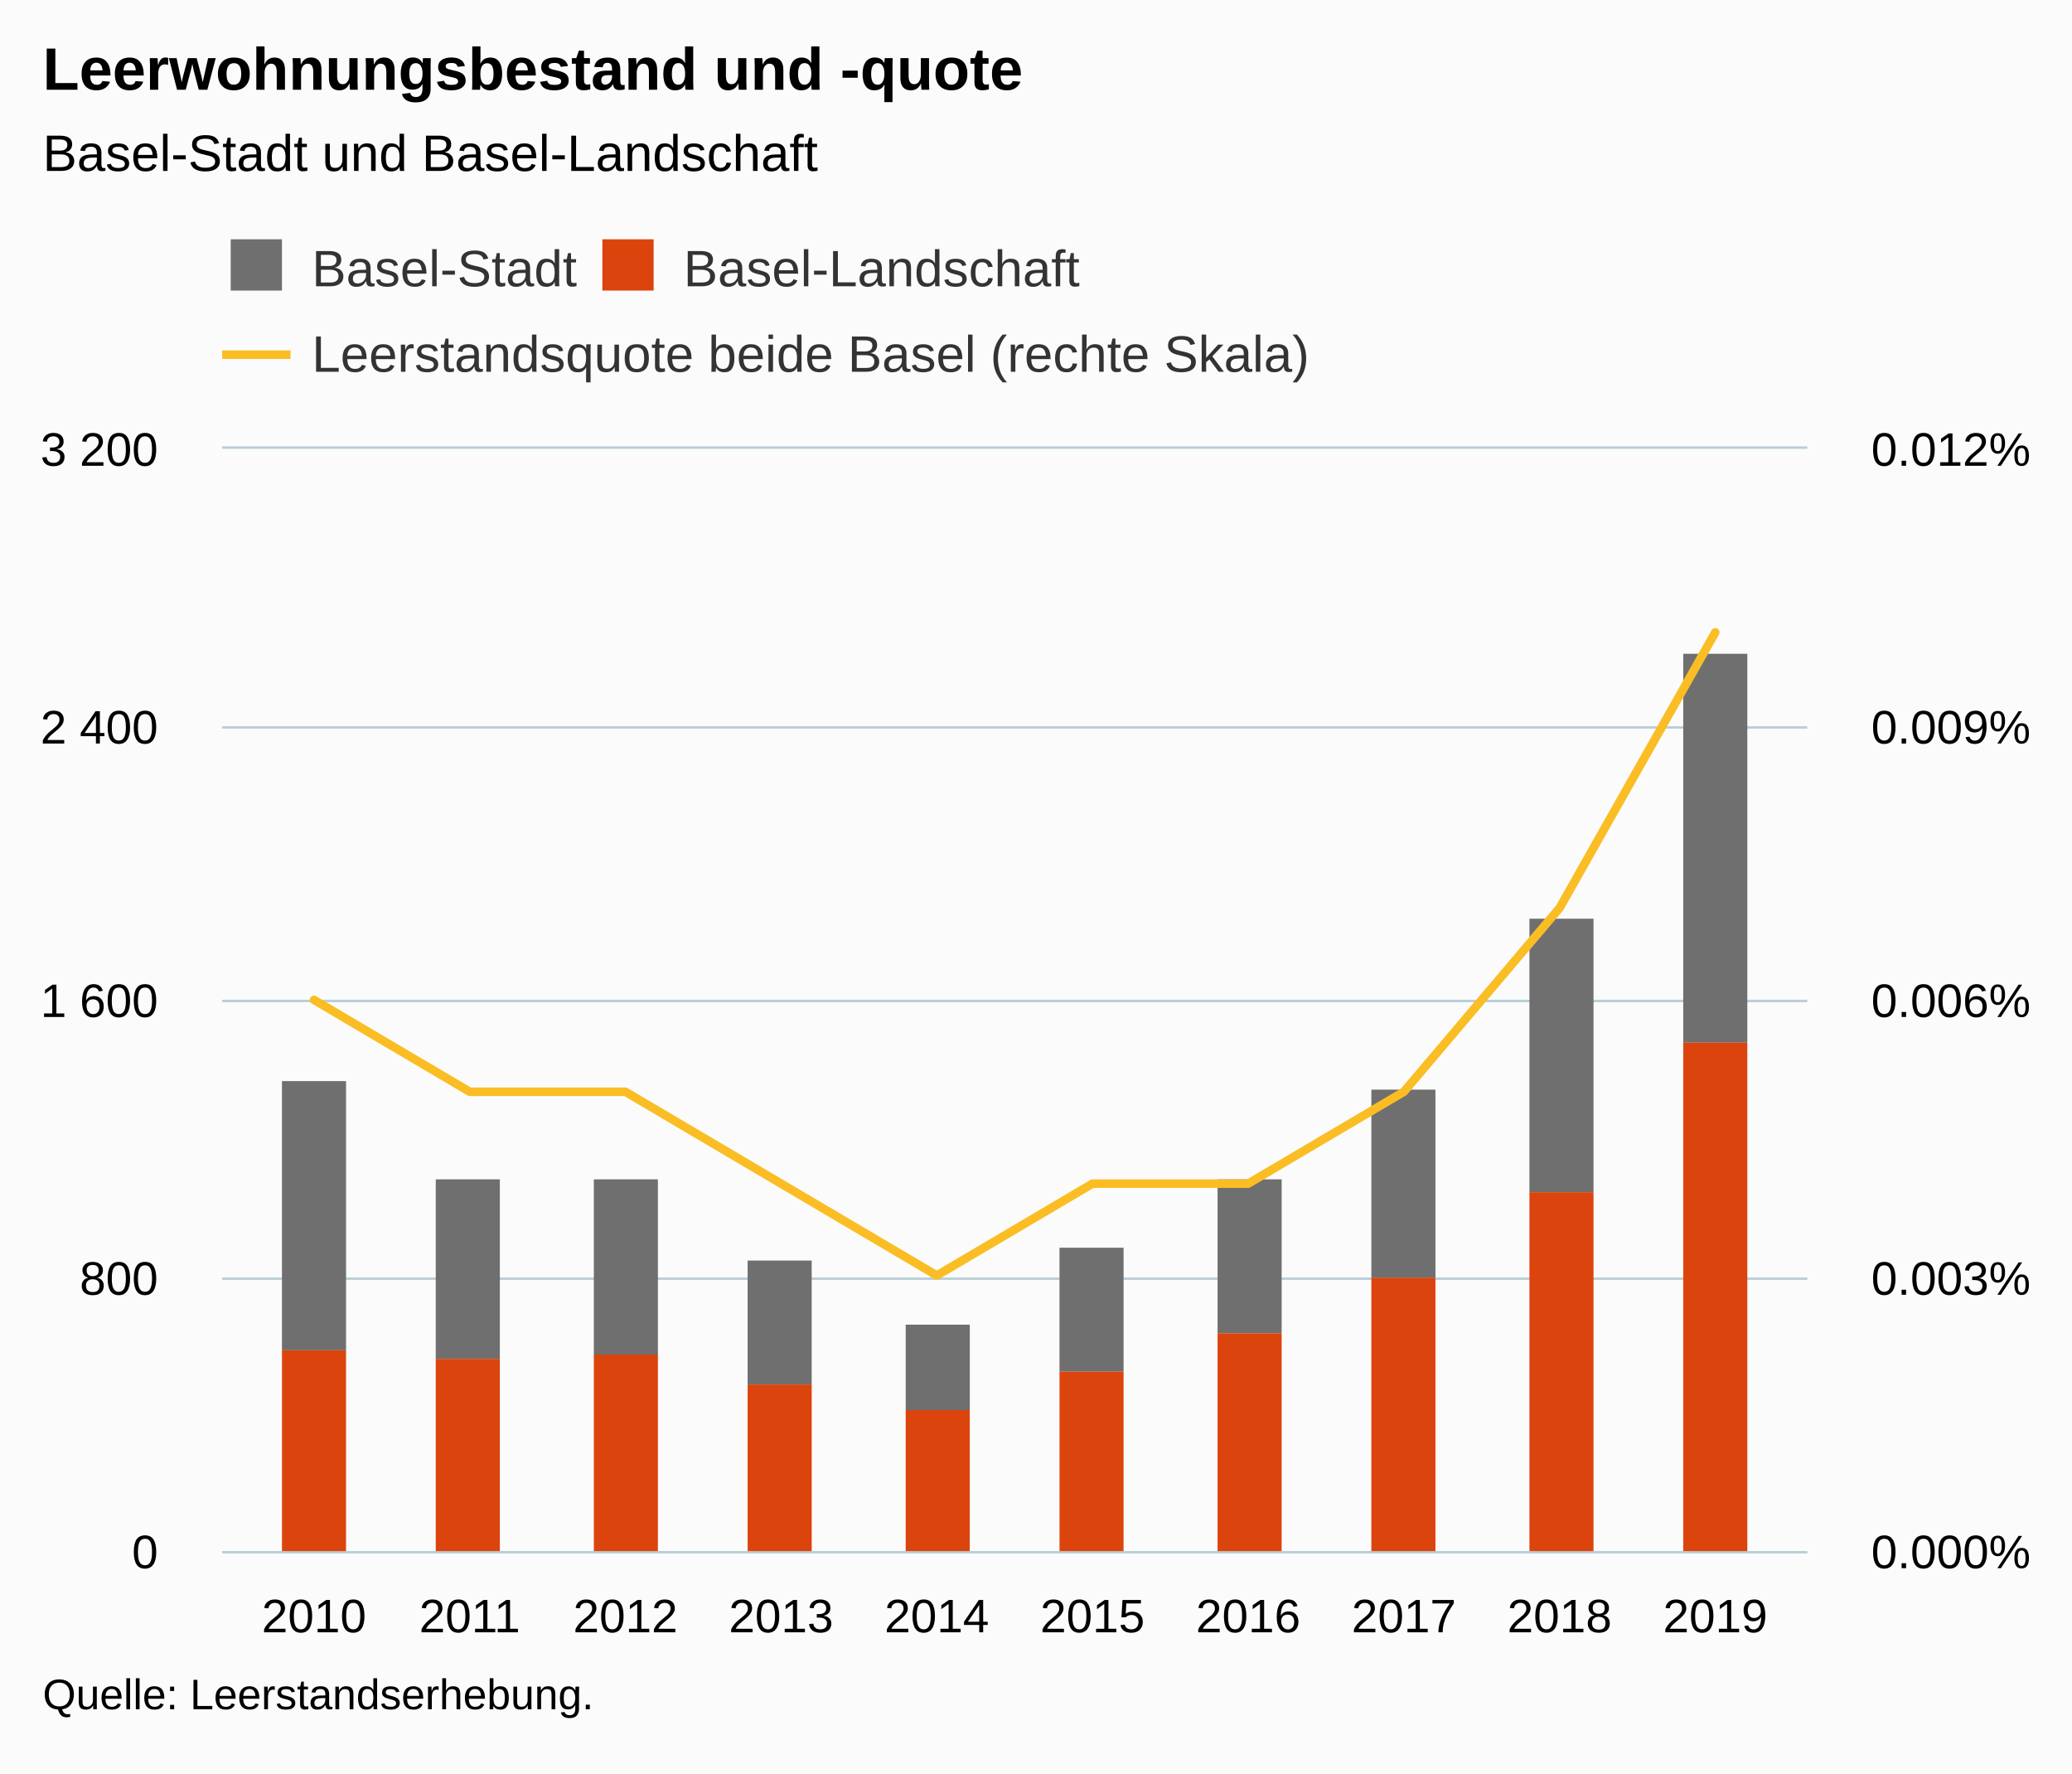
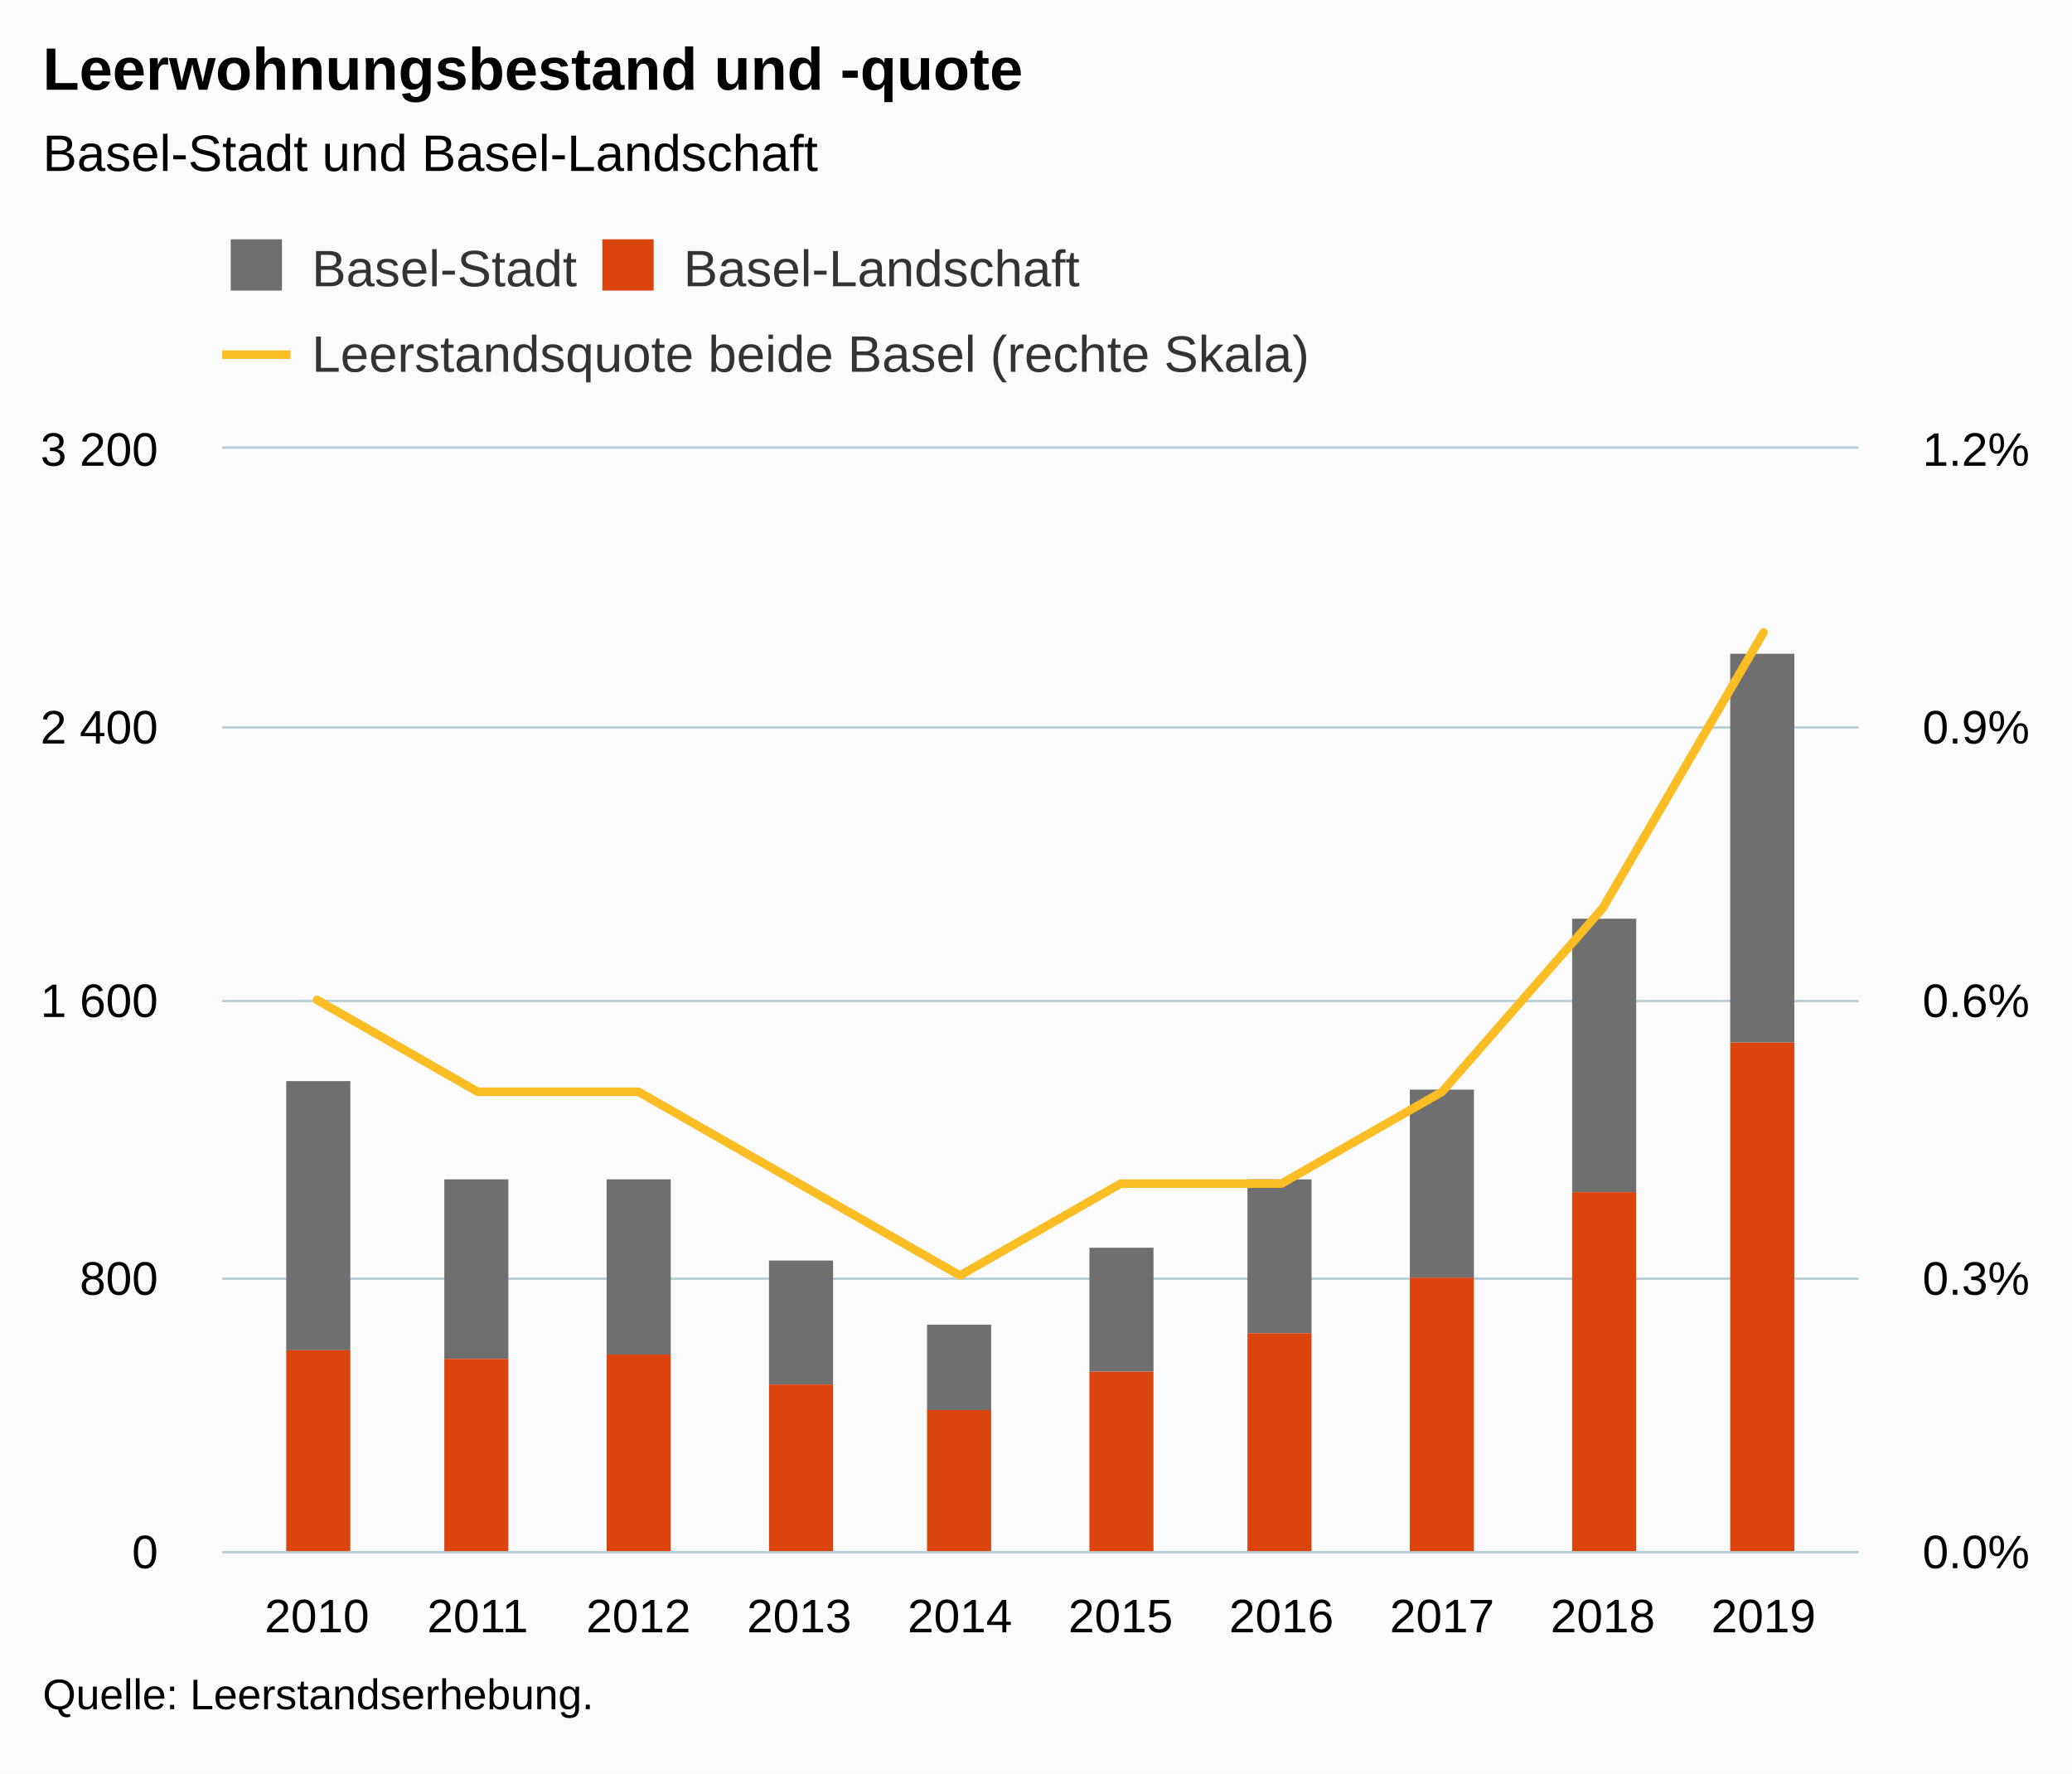
<svg xmlns="http://www.w3.org/2000/svg" version="1.1" class="highcharts-root" style="font-family:Arial;font-size:12px;" viewBox="0 0 485 415">
  <defs>
-     <clipPath id="highcharts-7ex4gc2-38-">
-       <rect x="0" y="0" width="371" height="258" fill="none" />
+     <clipPath id="highcharts-ga7ouex-38-">
+       <rect x="0" y="0" width="383" height="258" fill="none" />
    </clipPath>
-     <clipPath id="highcharts-7ex4gc2-49-">
-       <rect x="0" y="0" width="371" height="258" fill="none" />
+     <clipPath id="highcharts-ga7ouex-49-">
+       <rect x="0" y="0" width="383" height="258" fill="none" />
    </clipPath>
-     <clipPath id="highcharts-7ex4gc2-70-">
-       <rect x="0" y="0" width="371" height="258" fill="none" />
+     <clipPath id="highcharts-ga7ouex-70-">
+       <rect x="0" y="0" width="383" height="258" fill="none" />
    </clipPath>
  </defs>
  <rect fill="#fbfbfb" class="highcharts-background" x="0" y="0" width="485" height="415" rx="0" ry="0" />
-   <rect fill="none" class="highcharts-plot-background" x="52" y="105" width="371" height="258" />
+   <rect fill="none" class="highcharts-plot-background" x="52" y="105" width="383" height="258" />
  <g class="highcharts-pane-group" data-z-index="0" />
  <g class="highcharts-grid highcharts-xaxis-grid" data-z-index="1">
    <path fill="none" data-z-index="1" class="highcharts-grid-line" d="M 73.5 105 L 73.5 363" opacity="1" />
-     <path fill="none" data-z-index="1" class="highcharts-grid-line" d="M 109.5 105 L 109.5 363" opacity="1" />
-     <path fill="none" data-z-index="1" class="highcharts-grid-line" d="M 145.5 105 L 145.5 363" opacity="1" />
-     <path fill="none" data-z-index="1" class="highcharts-grid-line" d="M 182.5 105 L 182.5 363" opacity="1" />
-     <path fill="none" data-z-index="1" class="highcharts-grid-line" d="M 218.5 105 L 218.5 363" opacity="1" />
-     <path fill="none" data-z-index="1" class="highcharts-grid-line" d="M 255.5 105 L 255.5 363" opacity="1" />
-     <path fill="none" data-z-index="1" class="highcharts-grid-line" d="M 291.5 105 L 291.5 363" opacity="1" />
-     <path fill="none" data-z-index="1" class="highcharts-grid-line" d="M 328.5 105 L 328.5 363" opacity="1" />
-     <path fill="none" data-z-index="1" class="highcharts-grid-line" d="M 364.5 105 L 364.5 363" opacity="1" />
-     <path fill="none" data-z-index="1" class="highcharts-grid-line" d="M 400.5 105 L 400.5 363" opacity="1" />
+     <path fill="none" data-z-index="1" class="highcharts-grid-line" d="M 111.5 105 L 111.5 363" opacity="1" />
+     <path fill="none" data-z-index="1" class="highcharts-grid-line" d="M 148.5 105 L 148.5 363" opacity="1" />
+     <path fill="none" data-z-index="1" class="highcharts-grid-line" d="M 186.5 105 L 186.5 363" opacity="1" />
+     <path fill="none" data-z-index="1" class="highcharts-grid-line" d="M 224.5 105 L 224.5 363" opacity="1" />
+     <path fill="none" data-z-index="1" class="highcharts-grid-line" d="M 261.5 105 L 261.5 363" opacity="1" />
+     <path fill="none" data-z-index="1" class="highcharts-grid-line" d="M 299.5 105 L 299.5 363" opacity="1" />
+     <path fill="none" data-z-index="1" class="highcharts-grid-line" d="M 337.5 105 L 337.5 363" opacity="1" />
+     <path fill="none" data-z-index="1" class="highcharts-grid-line" d="M 374.5 105 L 374.5 363" opacity="1" />
+     <path fill="none" data-z-index="1" class="highcharts-grid-line" d="M 412.5 105 L 412.5 363" opacity="1" />
  </g>
  <g class="highcharts-grid highcharts-yaxis-grid" data-z-index="1">
-     <path fill="none" stroke="#B9CFD7" stroke-width="0.5" data-z-index="1" class="highcharts-grid-line" d="M 52 363.25 L 423 363.25" opacity="1" />
-     <path fill="none" stroke="#B9CFD7" stroke-width="0.5" data-z-index="1" class="highcharts-grid-line" d="M 52 299.25 L 423 299.25" opacity="1" />
-     <path fill="none" stroke="#B9CFD7" stroke-width="0.5" data-z-index="1" class="highcharts-grid-line" d="M 52 234.25 L 423 234.25" opacity="1" />
-     <path fill="none" stroke="#B9CFD7" stroke-width="0.5" data-z-index="1" class="highcharts-grid-line" d="M 52 170.25 L 423 170.25" opacity="1" />
-     <path fill="none" stroke="#B9CFD7" stroke-width="0.5" data-z-index="1" class="highcharts-grid-line" d="M 52 104.75 L 423 104.75" opacity="1" />
+     <path fill="none" stroke="#B9CFD7" stroke-width="0.5" data-z-index="1" class="highcharts-grid-line" d="M 52 363.25 L 435 363.25" opacity="1" />
+     <path fill="none" stroke="#B9CFD7" stroke-width="0.5" data-z-index="1" class="highcharts-grid-line" d="M 52 299.25 L 435 299.25" opacity="1" />
+     <path fill="none" stroke="#B9CFD7" stroke-width="0.5" data-z-index="1" class="highcharts-grid-line" d="M 52 234.25 L 435 234.25" opacity="1" />
+     <path fill="none" stroke="#B9CFD7" stroke-width="0.5" data-z-index="1" class="highcharts-grid-line" d="M 52 170.25 L 435 170.25" opacity="1" />
+     <path fill="none" stroke="#B9CFD7" stroke-width="0.5" data-z-index="1" class="highcharts-grid-line" d="M 52 104.75 L 435 104.75" opacity="1" />
  </g>
  <g class="highcharts-grid highcharts-yaxis-grid" data-z-index="1">
-     <path fill="none" stroke="#B9CFD7" stroke-width="0.5" data-z-index="1" class="highcharts-grid-line" d="M 52 363.25 L 423 363.25" opacity="1" />
-     <path fill="none" stroke="#B9CFD7" stroke-width="0.5" data-z-index="1" class="highcharts-grid-line" d="M 52 299.25 L 423 299.25" opacity="1" />
-     <path fill="none" stroke="#B9CFD7" stroke-width="0.5" data-z-index="1" class="highcharts-grid-line" d="M 52 234.25 L 423 234.25" opacity="1" />
-     <path fill="none" stroke="#B9CFD7" stroke-width="0.5" data-z-index="1" class="highcharts-grid-line" d="M 52 170.25 L 423 170.25" opacity="1" />
-     <path fill="none" stroke="#B9CFD7" stroke-width="0.5" data-z-index="1" class="highcharts-grid-line" d="M 52 104.75 L 423 104.75" opacity="1" />
+     <path fill="none" stroke="#B9CFD7" stroke-width="0.5" data-z-index="1" class="highcharts-grid-line" d="M 52 363.25 L 435 363.25" opacity="1" />
+     <path fill="none" stroke="#B9CFD7" stroke-width="0.5" data-z-index="1" class="highcharts-grid-line" d="M 52 299.25 L 435 299.25" opacity="1" />
+     <path fill="none" stroke="#B9CFD7" stroke-width="0.5" data-z-index="1" class="highcharts-grid-line" d="M 52 234.25 L 435 234.25" opacity="1" />
+     <path fill="none" stroke="#B9CFD7" stroke-width="0.5" data-z-index="1" class="highcharts-grid-line" d="M 52 170.25 L 435 170.25" opacity="1" />
+     <path fill="none" stroke="#B9CFD7" stroke-width="0.5" data-z-index="1" class="highcharts-grid-line" d="M 52 104.75 L 435 104.75" opacity="1" />
  </g>
-   <rect fill="none" class="highcharts-plot-border" data-z-index="1" x="52" y="105" width="371" height="258" />
+   <rect fill="none" class="highcharts-plot-border" data-z-index="1" x="52" y="105" width="383" height="258" />
  <g class="highcharts-axis highcharts-xaxis" data-z-index="2">
-     <path fill="none" class="highcharts-axis-line" stroke="#B9CFD7" stroke-width="0.5" data-z-index="7" d="M 52 363.25 L 423 363.25" />
+     <path fill="none" class="highcharts-axis-line" stroke="#B9CFD7" stroke-width="0.5" data-z-index="7" d="M 52 363.25 L 435 363.25" />
  </g>
  <g class="highcharts-axis highcharts-yaxis" data-z-index="2">
    <path fill="none" class="highcharts-axis-line" data-z-index="7" d="M 52 105 L 52 363" />
  </g>
  <g class="highcharts-axis highcharts-yaxis" data-z-index="2">
-     <path fill="none" class="highcharts-axis-line" data-z-index="7" d="M 423 105 L 423 363" />
+     <path fill="none" class="highcharts-axis-line" data-z-index="7" d="M 435 105 L 435 363" />
  </g>
  <g class="highcharts-series-group" data-z-index="3">
-     <g class="highcharts-series highcharts-series-0 highcharts-column-series" data-z-index="0.1" opacity="1" transform="translate(52,105) scale(1 1)" clip-path="url(#highcharts-7ex4gc2-49-)">
-       <rect x="14" y="148" width="15" height="63" fill="#6F6F6F" opacity="1" class="highcharts-point" />
-       <rect x="50" y="171" width="15" height="42" fill="#6F6F6F" opacity="1" class="highcharts-point" />
-       <rect x="87" y="171" width="15" height="41" fill="#6F6F6F" opacity="1" class="highcharts-point" />
-       <rect x="123" y="190" width="15" height="29" fill="#6F6F6F" opacity="1" class="highcharts-point" />
-       <rect x="160" y="205" width="15" height="20" fill="#6F6F6F" opacity="1" class="highcharts-point" />
-       <rect x="196" y="187" width="15" height="29" fill="#6F6F6F" opacity="1" class="highcharts-point" />
-       <rect x="233" y="171" width="15" height="36" fill="#6F6F6F" opacity="1" class="highcharts-point" />
-       <rect x="269" y="150" width="15" height="44" fill="#6F6F6F" opacity="1" class="highcharts-point" />
-       <rect x="306" y="110" width="15" height="64" fill="#6F6F6F" opacity="1" class="highcharts-point" />
-       <rect x="342" y="48" width="15" height="91" fill="#6F6F6F" opacity="1" class="highcharts-point" />
+     <g class="highcharts-series highcharts-series-0 highcharts-column-series" data-z-index="0.1" opacity="1" transform="translate(52,105) scale(1 1)" clip-path="url(#highcharts-ga7ouex-49-)">
+       <rect x="15" y="148" width="15" height="63" fill="#6F6F6F" opacity="1" class="highcharts-point" />
+       <rect x="52" y="171" width="15" height="42" fill="#6F6F6F" opacity="1" class="highcharts-point" />
+       <rect x="90" y="171" width="15" height="41" fill="#6F6F6F" opacity="1" class="highcharts-point" />
+       <rect x="128" y="190" width="15" height="29" fill="#6F6F6F" opacity="1" class="highcharts-point" />
+       <rect x="165" y="205" width="15" height="20" fill="#6F6F6F" opacity="1" class="highcharts-point" />
+       <rect x="203" y="187" width="15" height="29" fill="#6F6F6F" opacity="1" class="highcharts-point" />
+       <rect x="240" y="171" width="15" height="36" fill="#6F6F6F" opacity="1" class="highcharts-point" />
+       <rect x="278" y="150" width="15" height="44" fill="#6F6F6F" opacity="1" class="highcharts-point" />
+       <rect x="316" y="110" width="15" height="64" fill="#6F6F6F" opacity="1" class="highcharts-point" />
+       <rect x="353" y="48" width="15" height="91" fill="#6F6F6F" opacity="1" class="highcharts-point" />
    </g>
    <g class="highcharts-markers highcharts-series-0 highcharts-column-series" data-z-index="0.1" opacity="1" transform="translate(52,105) scale(1 1)" clip-path="none" />
-     <g class="highcharts-series highcharts-series-1 highcharts-column-series" data-z-index="0.1" opacity="1" transform="translate(52,105) scale(1 1)" clip-path="url(#highcharts-7ex4gc2-49-)">
-       <rect x="14" y="211" width="15" height="48" fill="#DC440E" opacity="1" class="highcharts-point" />
-       <rect x="50" y="213" width="15" height="46" fill="#DC440E" opacity="1" class="highcharts-point" />
-       <rect x="87" y="212" width="15" height="47" fill="#DC440E" opacity="1" class="highcharts-point" />
-       <rect x="123" y="219" width="15" height="40" fill="#DC440E" opacity="1" class="highcharts-point" />
-       <rect x="160" y="225" width="15" height="34" fill="#DC440E" opacity="1" class="highcharts-point" />
-       <rect x="196" y="216" width="15" height="43" fill="#DC440E" opacity="1" class="highcharts-point" />
-       <rect x="233" y="207" width="15" height="52" fill="#DC440E" opacity="1" class="highcharts-point" />
-       <rect x="269" y="194" width="15" height="65" fill="#DC440E" opacity="1" class="highcharts-point" />
-       <rect x="306" y="174" width="15" height="85" fill="#DC440E" opacity="1" class="highcharts-point" />
-       <rect x="342" y="139" width="15" height="120" fill="#DC440E" opacity="1" class="highcharts-point" />
+     <g class="highcharts-series highcharts-series-1 highcharts-column-series" data-z-index="0.1" opacity="1" transform="translate(52,105) scale(1 1)" clip-path="url(#highcharts-ga7ouex-49-)">
+       <rect x="15" y="211" width="15" height="48" fill="#DC440E" opacity="1" class="highcharts-point" />
+       <rect x="52" y="213" width="15" height="46" fill="#DC440E" opacity="1" class="highcharts-point" />
+       <rect x="90" y="212" width="15" height="47" fill="#DC440E" opacity="1" class="highcharts-point" />
+       <rect x="128" y="219" width="15" height="40" fill="#DC440E" opacity="1" class="highcharts-point" />
+       <rect x="165" y="225" width="15" height="34" fill="#DC440E" opacity="1" class="highcharts-point" />
+       <rect x="203" y="216" width="15" height="43" fill="#DC440E" opacity="1" class="highcharts-point" />
+       <rect x="240" y="207" width="15" height="52" fill="#DC440E" opacity="1" class="highcharts-point" />
+       <rect x="278" y="194" width="15" height="65" fill="#DC440E" opacity="1" class="highcharts-point" />
+       <rect x="316" y="174" width="15" height="85" fill="#DC440E" opacity="1" class="highcharts-point" />
+       <rect x="353" y="139" width="15" height="120" fill="#DC440E" opacity="1" class="highcharts-point" />
    </g>
    <g class="highcharts-markers highcharts-series-1 highcharts-column-series" data-z-index="0.1" opacity="1" transform="translate(52,105) scale(1 1)" clip-path="none" />
-     <g class="highcharts-series highcharts-series-2 highcharts-line-series" data-z-index="0.1" opacity="1" transform="translate(52,105) scale(1 1)" clip-path="url(#highcharts-7ex4gc2-70-)">
-       <path fill="none" d="M 21.502 129 L 57.946 150.5 L 94.39 150.5 L 130.834 172 L 167.278 193.5 L 203.722 172 L 240.166 172 L 276.61 150.5 L 313.054 107.5 L 349.498 43" class="highcharts-graph" data-z-index="1" stroke="#FABD24" stroke-width="2" stroke-linejoin="round" stroke-linecap="round" />
+     <g class="highcharts-series highcharts-series-2 highcharts-line-series" data-z-index="0.1" opacity="1" transform="translate(52,105) scale(1 1)" clip-path="url(#highcharts-ga7ouex-70-)">
+       <path fill="none" d="M 22.197 129 L 59.82 150.5 L 97.443 150.5 L 135.066 172 L 172.689 193.5 L 210.311 172 L 247.934 172 L 285.557 150.5 L 323.18 107.5 L 360.803 43" class="highcharts-graph" data-z-index="1" stroke="#FABD24" stroke-width="2" stroke-linejoin="round" stroke-linecap="round" />
    </g>
    <g class="highcharts-markers highcharts-series-2 highcharts-line-series" data-z-index="0.1" opacity="1" transform="translate(52,105) scale(1 1)" clip-path="none" />
  </g>
  <text x="10" text-anchor="start" class="highcharts-title" data-z-index="4" style="color:#000000;font-size:14px;font-weight:bold;fill:#000000;" y="21">
    <tspan>Leerwohnungsbestand und -quote</tspan>
  </text>
  <text x="10" text-anchor="start" class="highcharts-subtitle" data-z-index="4" style="color:#000000;font-size:12px;font-weight:normal;fill:#000000;" y="40">
    <tspan>Basel-Stadt und Basel-Landschaft</tspan>
  </text>
  <text x="10" text-anchor="start" class="highcharts-caption" data-z-index="4" style="color:#666666;fill:#666666;" y="397" />
  <g class="highcharts-legend" data-z-index="7" transform="translate(51,56)">
    <rect fill="none" class="highcharts-legend-box" rx="0" ry="0" x="0" y="0" width="265" height="37" visibility="visible" />
    <g data-z-index="1">
      <g>
        <g class="highcharts-legend-item highcharts-column-series highcharts-color-undefined highcharts-series-0" data-z-index="1" transform="translate(1,-4)">
          <text x="21" style="color:#333333;cursor:pointer;font-size:12px;font-weight:normal;fill:#333333;" text-anchor="start" data-z-index="2" y="15">
            <tspan>Basel-Stadt</tspan>
          </text>
          <rect x="2" y="4" width="12" height="12" fill="#6F6F6F" class="highcharts-point" data-z-index="3" />
        </g>
        <g class="highcharts-legend-item highcharts-column-series highcharts-color-undefined highcharts-series-1" data-z-index="1" transform="translate(88,-4)">
          <text x="21" y="15" style="color:#333333;cursor:pointer;font-size:12px;font-weight:normal;fill:#333333;" text-anchor="start" data-z-index="2">
            <tspan>Basel-Landschaft</tspan>
          </text>
          <rect x="2" y="4" width="12" height="12" fill="#DC440E" class="highcharts-point" data-z-index="3" />
        </g>
        <g class="highcharts-legend-item highcharts-line-series highcharts-color-undefined highcharts-series-2" data-z-index="1" transform="translate(1,16)">
          <path fill="none" d="M 0 11 L 16 11" class="highcharts-graph" stroke="#FABD24" stroke-width="2" />
          <text x="21" y="15" style="color:#333333;cursor:pointer;font-size:12px;font-weight:normal;fill:#333333;" text-anchor="start" data-z-index="2">
            <tspan>Leerstandsquote beide Basel (rechte Skala)</tspan>
          </text>
        </g>
      </g>
    </g>
  </g>
  <g class="highcharts-axis-labels highcharts-xaxis-labels" data-z-index="7">
-     <text x="73.502" style="color:#000000;cursor:default;font-size:11px;fill:#000000;" text-anchor="middle" transform="translate(0,0)" y="382" opacity="1">2010</text>
-     <text x="109.946" style="color:#000000;cursor:default;font-size:11px;fill:#000000;" text-anchor="middle" transform="translate(0,0)" y="382" opacity="1">2011</text>
-     <text x="146.39" style="color:#000000;cursor:default;font-size:11px;fill:#000000;" text-anchor="middle" transform="translate(0,0)" y="382" opacity="1">2012</text>
-     <text x="182.834" style="color:#000000;cursor:default;font-size:11px;fill:#000000;" text-anchor="middle" transform="translate(0,0)" y="382" opacity="1">2013</text>
-     <text x="219.278" style="color:#000000;cursor:default;font-size:11px;fill:#000000;" text-anchor="middle" transform="translate(0,0)" y="382" opacity="1">2014</text>
-     <text x="255.722" style="color:#000000;cursor:default;font-size:11px;fill:#000000;" text-anchor="middle" transform="translate(0,0)" y="382" opacity="1">2015</text>
-     <text x="292.166" style="color:#000000;cursor:default;font-size:11px;fill:#000000;" text-anchor="middle" transform="translate(0,0)" y="382" opacity="1">2016</text>
-     <text x="328.61" style="color:#000000;cursor:default;font-size:11px;fill:#000000;" text-anchor="middle" transform="translate(0,0)" y="382" opacity="1">2017</text>
-     <text x="365.054" style="color:#000000;cursor:default;font-size:11px;fill:#000000;" text-anchor="middle" transform="translate(0,0)" y="382" opacity="1">2018</text>
-     <text x="401.498" style="color:#000000;cursor:default;font-size:11px;fill:#000000;" text-anchor="middle" transform="translate(0,0)" y="382" opacity="1">2019</text>
+     <text x="74.197" style="color:#000000;cursor:default;font-size:11px;fill:#000000;" text-anchor="middle" transform="translate(0,0)" y="382" opacity="1">2010</text>
+     <text x="111.82" style="color:#000000;cursor:default;font-size:11px;fill:#000000;" text-anchor="middle" transform="translate(0,0)" y="382" opacity="1">2011</text>
+     <text x="149.443" style="color:#000000;cursor:default;font-size:11px;fill:#000000;" text-anchor="middle" transform="translate(0,0)" y="382" opacity="1">2012</text>
+     <text x="187.066" style="color:#000000;cursor:default;font-size:11px;fill:#000000;" text-anchor="middle" transform="translate(0,0)" y="382" opacity="1">2013</text>
+     <text x="224.689" style="color:#000000;cursor:default;font-size:11px;fill:#000000;" text-anchor="middle" transform="translate(0,0)" y="382" opacity="1">2014</text>
+     <text x="262.311" style="color:#000000;cursor:default;font-size:11px;fill:#000000;" text-anchor="middle" transform="translate(0,0)" y="382" opacity="1">2015</text>
+     <text x="299.934" style="color:#000000;cursor:default;font-size:11px;fill:#000000;" text-anchor="middle" transform="translate(0,0)" y="382" opacity="1">2016</text>
+     <text x="337.557" style="color:#000000;cursor:default;font-size:11px;fill:#000000;" text-anchor="middle" transform="translate(0,0)" y="382" opacity="1">2017</text>
+     <text x="375.18" style="color:#000000;cursor:default;font-size:11px;fill:#000000;" text-anchor="middle" transform="translate(0,0)" y="382" opacity="1">2018</text>
+     <text x="412.803" style="color:#000000;cursor:default;font-size:11px;fill:#000000;" text-anchor="middle" transform="translate(0,0)" y="382" opacity="1">2019</text>
  </g>
  <g class="highcharts-axis-labels highcharts-yaxis-labels" data-z-index="7">
    <text x="37" style="color:#000000;cursor:default;font-size:11px;fill:#000000;" text-anchor="end" transform="translate(0,0)" y="367" opacity="1">0</text>
    <text x="37" style="color:#000000;cursor:default;font-size:11px;fill:#000000;" text-anchor="end" transform="translate(0,0)" y="303" opacity="1">800</text>
    <text x="37" style="color:#000000;cursor:default;font-size:11px;fill:#000000;" text-anchor="end" transform="translate(0,0)" y="238" opacity="1">
      <tspan>1 600</tspan>
    </text>
    <text x="37" style="color:#000000;cursor:default;font-size:11px;fill:#000000;" text-anchor="end" transform="translate(0,0)" y="174" opacity="1">
      <tspan>2 400</tspan>
    </text>
    <text x="37" style="color:#000000;cursor:default;font-size:11px;fill:#000000;" text-anchor="end" transform="translate(0,0)" y="109" opacity="1">
      <tspan>3 200</tspan>
    </text>
  </g>
  <g class="highcharts-axis-labels highcharts-yaxis-labels" data-z-index="7">
-     <text x="438" style="color:#000000;cursor:default;font-size:11px;fill:#000000;" text-anchor="start" transform="translate(0,0)" y="367" opacity="1">0.000%</text>
-     <text x="438" style="color:#000000;cursor:default;font-size:11px;fill:#000000;" text-anchor="start" transform="translate(0,0)" y="303" opacity="1">0.003%</text>
-     <text x="438" style="color:#000000;cursor:default;font-size:11px;fill:#000000;" text-anchor="start" transform="translate(0,0)" y="238" opacity="1">0.006%</text>
-     <text x="438" style="color:#000000;cursor:default;font-size:11px;fill:#000000;" text-anchor="start" transform="translate(0,0)" y="174" opacity="1">0.009%</text>
-     <text x="438" style="color:#000000;cursor:default;font-size:11px;fill:#000000;" text-anchor="start" transform="translate(0,0)" y="109" opacity="1">0.012%</text>
+     <text x="450" style="color:#000000;cursor:default;font-size:11px;fill:#000000;" text-anchor="start" transform="translate(0,0)" y="367" opacity="1">0.0%</text>
+     <text x="450" style="color:#000000;cursor:default;font-size:11px;fill:#000000;" text-anchor="start" transform="translate(0,0)" y="303" opacity="1">0.3%</text>
+     <text x="450" style="color:#000000;cursor:default;font-size:11px;fill:#000000;" text-anchor="start" transform="translate(0,0)" y="238" opacity="1">0.6%</text>
+     <text x="450" style="color:#000000;cursor:default;font-size:11px;fill:#000000;" text-anchor="start" transform="translate(0,0)" y="174" opacity="1">0.9%</text>
+     <text x="450" style="color:#000000;cursor:default;font-size:11px;fill:#000000;" text-anchor="start" transform="translate(0,0)" y="109" opacity="1">1.2%</text>
  </g>
  <text x="10" class="highcharts-credits" text-anchor="start" data-z-index="8" style="cursor:default;color:#000000;font-size:10px;fill:#000000;" y="400">
    <tspan>Quelle: Leerstandserhebung.</tspan>
  </text>
</svg>
